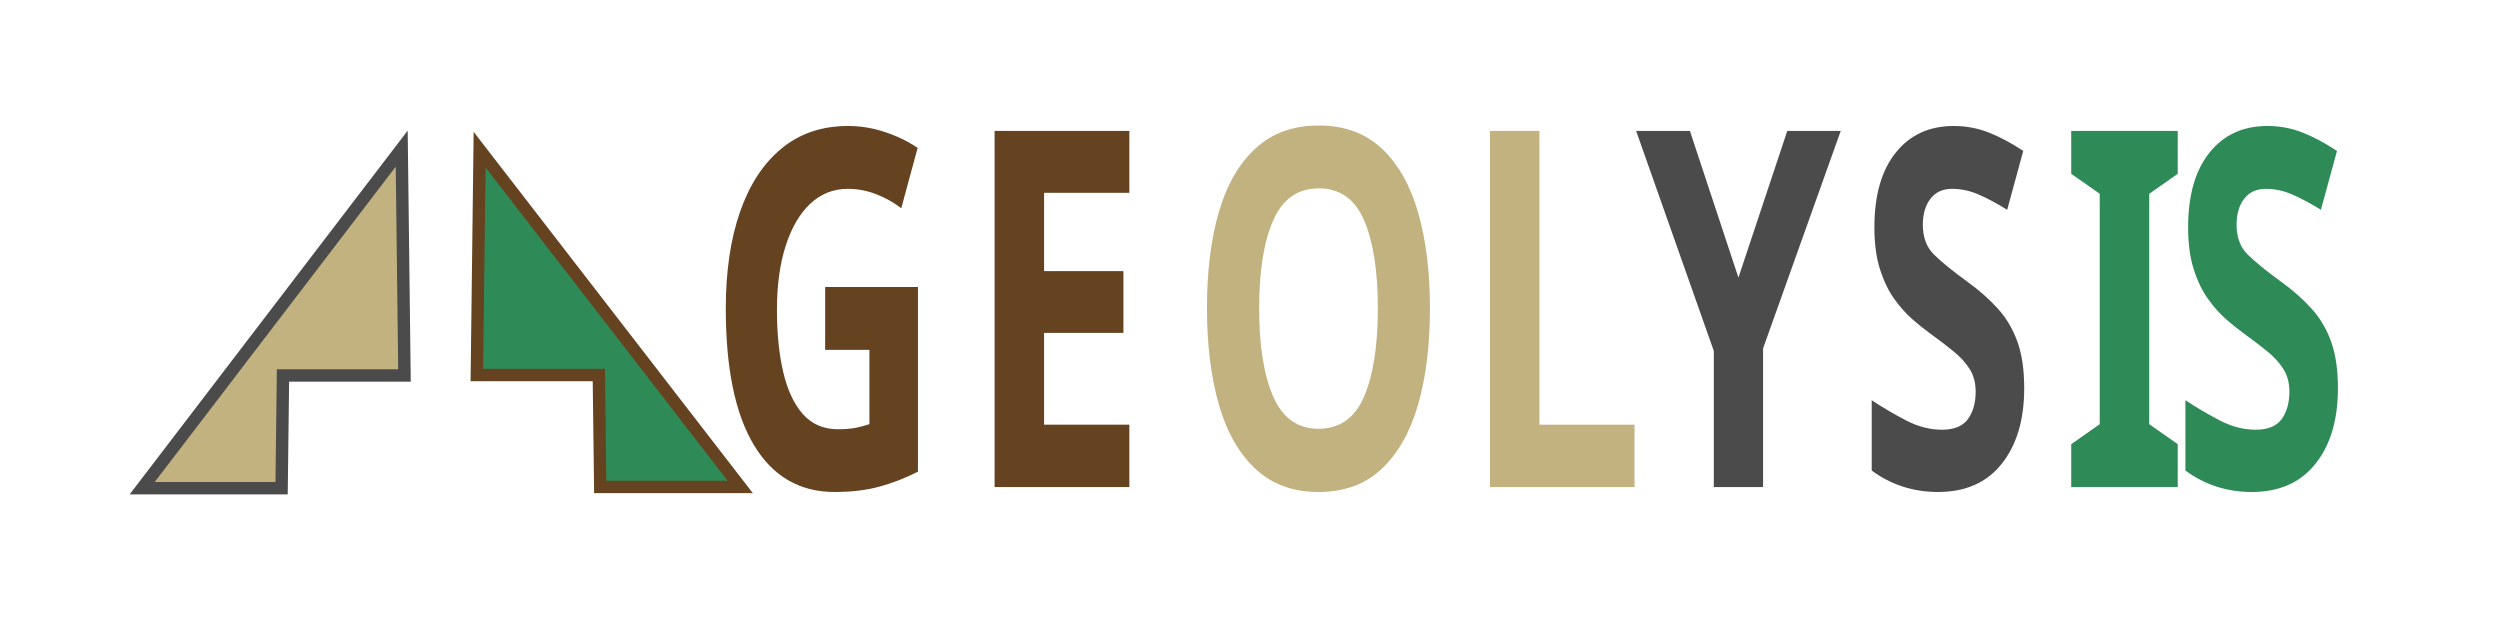
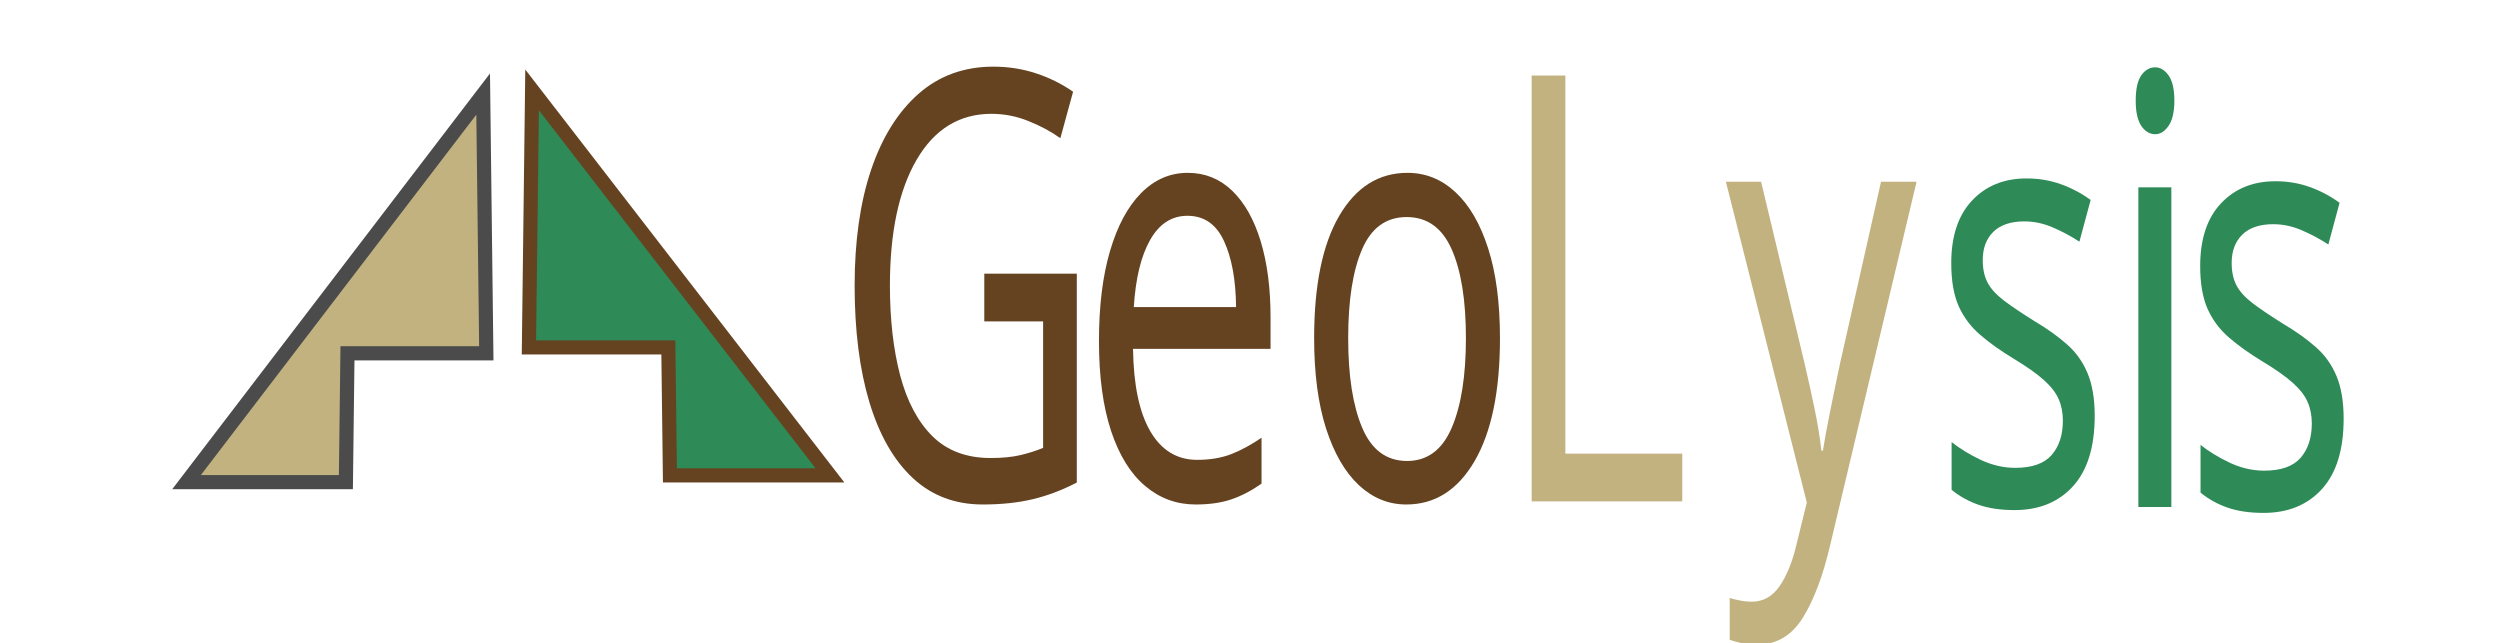
- <svg xmlns="http://www.w3.org/2000/svg" xmlns:xlink="http://www.w3.org/1999/xlink" width="400mm" height="100mm" viewBox="0 0 400 100" version="1.1" id="svg1">
+ <svg xmlns="http://www.w3.org/2000/svg" xmlns:xlink="http://www.w3.org/1999/xlink" width="350mm" height="90mm" viewBox="0 0 350 90" version="1.1" id="svg1">
  <defs id="defs1">
    <linearGradient id="linearGradient3">
      <stop style="stop-color:#4b4b4b;stop-opacity:1;" offset="0" id="stop3" />
      <stop style="stop-color:#4b4b4b;stop-opacity:0;" offset="1" id="stop4" />
    </linearGradient>
    <linearGradient xlink:href="#linearGradient3" id="linearGradient4" x1="128.973" y1="49.521" x2="251.816" y2="49.521" gradientUnits="userSpaceOnUse" />
  </defs>
  <g id="layer1">
-     <g id="g289">
-       <path style="fill:#c2b280;fill-opacity:1;stroke:#4b4b4b;stroke-width:1.984;stroke-dasharray:none;stroke-opacity:1" d="m 64.274,23.782 0.442,36.291 H 45.278 L 45.057,78.112 H 22.748 Z" id="path1" />
-       <path style="fill:#2e8b57;fill-opacity:1;stroke:#654321;stroke-width:1.981;stroke-dasharray:none;stroke-opacity:1" d="M 76.739,23.953 76.296,59.997 h 19.518 l 0.222,17.916 h 22.401 z" id="path2" />
-     </g>
-     <g id="g288">
-       <text x="428.268" y="63.186" style="font-style:normal;font-variant:normal;font-weight:bold;font-stretch:normal;font-size:64.696px;font-family:Montserrat;-inkscape-font-specification:'Montserrat, Bold';font-variant-ligatures:normal;font-variant-caps:normal;font-variant-numeric:normal;font-variant-east-asian:normal;text-align:start;writing-mode:lr-tb;text-anchor:start;fill:#2e8b57;fill-opacity:1;stroke:none;stroke-width:3.711;stroke-dasharray:none;stroke-opacity:1" transform="scale(0.8108465,1.233279)" id="text10">
-         <tspan x="428.268" y="63.186" id="tspan10" style="stroke-width:3.711">S</tspan>
-       </text>
-       <text x="406.625" y="63.186" style="font-style:normal;font-variant:normal;font-weight:bold;font-stretch:normal;font-size:64.696px;font-family:Montserrat;-inkscape-font-specification:'Montserrat, Bold';font-variant-ligatures:normal;font-variant-caps:normal;font-variant-numeric:normal;font-variant-east-asian:normal;text-align:start;writing-mode:lr-tb;text-anchor:start;fill:#2e8b57;fill-opacity:1;stroke:none;stroke-width:3.711;stroke-dasharray:none;stroke-opacity:1" transform="scale(0.8108465,1.233279)" id="text11">
-         <tspan x="406.625" y="63.186" id="tspan11" style="stroke-width:3.711">I</tspan>
-       </text>
-       <text x="366.365" y="63.186" style="font-style:normal;font-variant:normal;font-weight:bold;font-stretch:normal;font-size:64.696px;font-family:Montserrat;-inkscape-font-specification:'Montserrat, Bold';font-variant-ligatures:normal;font-variant-caps:normal;font-variant-numeric:normal;font-variant-east-asian:normal;text-align:start;writing-mode:lr-tb;text-anchor:start;fill:#4b4b4b;fill-opacity:1;stroke:none;stroke-width:3.711;stroke-dasharray:none;stroke-opacity:1" transform="scale(0.8108465,1.233279)" id="text12">
-         <tspan x="366.365" y="63.186" id="tspan12" style="fill:#4b4b4b;fill-opacity:1;stroke-width:3.711">S</tspan>
-       </text>
-       <text x="322.847" y="63.186" style="font-style:normal;font-variant:normal;font-weight:bold;font-stretch:normal;font-size:64.696px;font-family:Montserrat;-inkscape-font-specification:'Montserrat, Bold';font-variant-ligatures:normal;font-variant-caps:normal;font-variant-numeric:normal;font-variant-east-asian:normal;text-align:start;writing-mode:lr-tb;text-anchor:start;fill:#4b4b4b;fill-opacity:1;stroke:none;stroke-width:3.711;stroke-dasharray:none;stroke-opacity:1" transform="scale(0.8108465,1.233279)" id="text13">
-         <tspan x="322.847" y="63.186" id="tspan13" style="fill:#4b4b4b;fill-opacity:1;stroke-width:3.711">Y</tspan>
-       </text>
-       <text x="288.171" y="63.186" style="font-style:normal;font-variant:normal;font-weight:bold;font-stretch:normal;font-size:64.696px;font-family:Montserrat;-inkscape-font-specification:'Montserrat, Bold';font-variant-ligatures:normal;font-variant-caps:normal;font-variant-numeric:normal;font-variant-east-asian:normal;text-align:start;writing-mode:lr-tb;text-anchor:start;fill:#c2b280;fill-opacity:1;stroke:none;stroke-width:3.711;stroke-dasharray:none;stroke-opacity:1" transform="scale(0.8108465,1.233279)" id="text14">
-         <tspan x="288.171" y="63.186" id="tspan14" style="fill:#c2b280;fill-opacity:1;stroke-width:3.711">L</tspan>
-       </text>
-       <text x="234.414" y="63.186" style="font-style:normal;font-variant:normal;font-weight:bold;font-stretch:normal;font-size:64.696px;font-family:Montserrat;-inkscape-font-specification:'Montserrat, Bold';font-variant-ligatures:normal;font-variant-caps:normal;font-variant-numeric:normal;font-variant-east-asian:normal;text-align:start;writing-mode:lr-tb;text-anchor:start;fill:#c2b280;fill-opacity:1;stroke:none;stroke-width:3.711;stroke-dasharray:none;stroke-opacity:1" transform="scale(0.8108465,1.233279)" id="text15">
-         <tspan x="234.414" y="63.186" id="tspan15" style="fill:#c2b280;fill-opacity:1;stroke-width:3.711">O</tspan>
-       </text>
-       <text x="190.431" y="63.186" style="font-style:normal;font-variant:normal;font-weight:bold;font-stretch:normal;font-size:64.696px;font-family:Montserrat;-inkscape-font-specification:'Montserrat, Bold';font-variant-ligatures:normal;font-variant-caps:normal;font-variant-numeric:normal;font-variant-east-asian:normal;text-align:start;writing-mode:lr-tb;text-anchor:start;fill:#654321;fill-opacity:1;stroke:none;stroke-width:3.711;stroke-dasharray:none;stroke-opacity:1" transform="scale(0.8108465,1.233279)" id="text16">
-         <tspan x="190.431" y="63.186" id="tspan16" style="fill:#654321;fill-opacity:1;stroke-width:3.711">E</tspan>
-       </text>
-       <text x="139.466" y="63.186" style="font-style:normal;font-variant:normal;font-weight:bold;font-stretch:normal;font-size:64.696px;font-family:Montserrat;-inkscape-font-specification:'Montserrat, Bold';font-variant-ligatures:normal;font-variant-caps:normal;font-variant-numeric:normal;font-variant-east-asian:normal;text-align:start;writing-mode:lr-tb;text-anchor:start;fill:#654321;fill-opacity:1;stroke:none;stroke-width:3.711;stroke-dasharray:none;stroke-opacity:1" transform="scale(0.8108465,1.233279)" id="text17">
-         <tspan x="139.466" y="63.186" id="tspan17" style="fill:#654321;fill-opacity:1;stroke-width:3.711">G</tspan>
-       </text>
-     </g>
+     <path style="fill:#c2b280;fill-opacity:1;stroke:#4b4b4b;stroke-width:1.984;stroke-dasharray:none;stroke-opacity:1" d="m 67.642,13.169 0.442,36.291 H 48.645 L 48.425,67.499 H 26.115 Z" id="path1" />
+     <path style="fill:#2e8b57;fill-opacity:1;stroke:#654321;stroke-width:1.981;stroke-dasharray:none;stroke-opacity:1" d="m 74.494,12.592 -0.444,36.043 h 19.518 l 0.222,17.916 h 22.401 z" id="path2" />
+     <text x="385.305" y="56.249" style="font-style:normal;font-variant:normal;font-weight:300;font-stretch:normal;font-size:66.194px;font-family:Montserrat;-inkscape-font-specification:'Montserrat, Light';font-variant-ligatures:normal;font-variant-caps:normal;font-variant-numeric:normal;font-variant-east-asian:normal;text-align:start;writing-mode:lr-tb;text-anchor:start;fill:#2e8b57;fill-opacity:1;stroke:none;stroke-width:3.797;stroke-dasharray:none;stroke-opacity:1" transform="scale(0.7924932,1.26184)" id="text10">
+       <tspan x="385.305" y="56.249" id="tspan10" style="font-style:normal;font-variant:normal;font-weight:300;font-stretch:normal;font-size:66.194px;font-family:Montserrat;-inkscape-font-specification:'Montserrat, Light';font-variant-ligatures:normal;font-variant-caps:normal;font-variant-numeric:normal;font-variant-east-asian:normal;stroke-width:3.797">s</tspan>
+     </text>
+     <text x="372.132" y="56.249" style="font-style:normal;font-variant:normal;font-weight:300;font-stretch:normal;font-size:66.194px;font-family:Montserrat;-inkscape-font-specification:'Montserrat, Light';font-variant-ligatures:normal;font-variant-caps:normal;font-variant-numeric:normal;font-variant-east-asian:normal;text-align:start;writing-mode:lr-tb;text-anchor:start;fill:#2e8b57;fill-opacity:1;stroke:none;stroke-width:3.797;stroke-dasharray:none;stroke-opacity:1" transform="scale(0.7924932,1.26184)" id="text11">
+       <tspan x="372.132" y="56.249" id="tspan11" style="font-style:normal;font-variant:normal;font-weight:300;font-stretch:normal;font-size:66.194px;font-family:Montserrat;-inkscape-font-specification:'Montserrat, Light';font-variant-ligatures:normal;font-variant-caps:normal;font-variant-numeric:normal;font-variant-east-asian:normal;stroke-width:3.797">i</tspan>
+     </text>
+     <text x="341.327" y="55.939" style="font-style:normal;font-variant:normal;font-weight:300;font-stretch:normal;font-size:66.194px;font-family:Montserrat;-inkscape-font-specification:'Montserrat, Light';font-variant-ligatures:normal;font-variant-caps:normal;font-variant-numeric:normal;font-variant-east-asian:normal;text-align:start;writing-mode:lr-tb;text-anchor:start;fill:#2e8b57;fill-opacity:1;stroke:none;stroke-width:3.797;stroke-dasharray:none;stroke-opacity:1" transform="scale(0.7924932,1.26184)" id="text12">
+       <tspan x="341.327" y="55.939" id="tspan12" style="font-style:normal;font-variant:normal;font-weight:300;font-stretch:normal;font-size:66.194px;font-family:Montserrat;-inkscape-font-specification:'Montserrat, Light';font-variant-ligatures:normal;font-variant-caps:normal;font-variant-numeric:normal;font-variant-east-asian:normal;fill:#2e8b57;fill-opacity:1;stroke-width:3.797">s</tspan>
+     </text>
+     <text x="304.827" y="55.628" style="font-style:normal;font-variant:normal;font-weight:300;font-stretch:normal;font-size:66.194px;font-family:Montserrat;-inkscape-font-specification:'Montserrat, Light';font-variant-ligatures:normal;font-variant-caps:normal;font-variant-numeric:normal;font-variant-east-asian:normal;text-align:start;writing-mode:lr-tb;text-anchor:start;fill:#c2b280;fill-opacity:1;stroke:none;stroke-width:3.797;stroke-dasharray:none;stroke-opacity:1" transform="scale(0.7924932,1.26184)" id="text13">
+       <tspan x="304.827" y="55.628" id="tspan13" style="font-style:normal;font-variant:normal;font-weight:300;font-stretch:normal;font-size:66.194px;font-family:Montserrat;-inkscape-font-specification:'Montserrat, Light';font-variant-ligatures:normal;font-variant-caps:normal;font-variant-numeric:normal;font-variant-east-asian:normal;fill:#c2b280;fill-opacity:1;stroke-width:3.797">y</tspan>
+     </text>
+     <text x="264.155" y="55.628" style="font-style:normal;font-variant:normal;font-weight:300;font-stretch:normal;font-size:66.194px;font-family:Montserrat;-inkscape-font-specification:'Montserrat, Light';font-variant-ligatures:normal;font-variant-caps:normal;font-variant-numeric:normal;font-variant-east-asian:normal;text-align:start;writing-mode:lr-tb;text-anchor:start;fill:#c2b280;fill-opacity:1;stroke:none;stroke-width:3.797;stroke-dasharray:none;stroke-opacity:1" transform="scale(0.7924932,1.26184)" id="text14">
+       <tspan x="264.155" y="55.628" id="tspan14" style="font-style:normal;font-variant:normal;font-weight:300;font-stretch:normal;font-size:66.194px;font-family:Montserrat;-inkscape-font-specification:'Montserrat, Light';font-variant-ligatures:normal;font-variant-caps:normal;font-variant-numeric:normal;font-variant-east-asian:normal;fill:#c2b280;fill-opacity:1;stroke-width:3.797">L</tspan>
+     </text>
+     <text x="228.511" y="55.318" style="font-style:normal;font-variant:normal;font-weight:300;font-stretch:normal;font-size:66.194px;font-family:Montserrat;-inkscape-font-specification:'Montserrat, Light';font-variant-ligatures:normal;font-variant-caps:normal;font-variant-numeric:normal;font-variant-east-asian:normal;text-align:start;writing-mode:lr-tb;text-anchor:start;fill:#654321;fill-opacity:1;stroke:none;stroke-width:3.797;stroke-dasharray:none;stroke-opacity:1" transform="scale(0.7924932,1.26184)" id="text15">
+       <tspan x="228.511" y="55.318" id="tspan15" style="font-style:normal;font-variant:normal;font-weight:300;font-stretch:normal;font-size:66.194px;font-family:Montserrat;-inkscape-font-specification:'Montserrat, Light';font-variant-ligatures:normal;font-variant-caps:normal;font-variant-numeric:normal;font-variant-east-asian:normal;fill:#654321;fill-opacity:1;stroke:none;stroke-width:3.797;stroke-opacity:1">o</tspan>
+     </text>
+     <text x="190.501" y="55.318" style="font-style:normal;font-variant:normal;font-weight:300;font-stretch:normal;font-size:66.194px;font-family:Montserrat;-inkscape-font-specification:'Montserrat, Light';font-variant-ligatures:normal;font-variant-caps:normal;font-variant-numeric:normal;font-variant-east-asian:normal;text-align:start;writing-mode:lr-tb;text-anchor:start;fill:#654321;fill-opacity:1;stroke:none;stroke-width:3.797;stroke-dasharray:none;stroke-opacity:1" transform="scale(0.7924932,1.26184)" id="text16">
+       <tspan x="190.501" y="55.318" id="tspan16" style="font-style:normal;font-variant:normal;font-weight:300;font-stretch:normal;font-size:66.194px;font-family:Montserrat;-inkscape-font-specification:'Montserrat, Light';font-variant-ligatures:normal;font-variant-caps:normal;font-variant-numeric:normal;font-variant-east-asian:normal;fill:#654321;fill-opacity:1;stroke-width:3.797">e</tspan>
+     </text>
+     <text x="146.945" y="55.318" style="font-style:normal;font-variant:normal;font-weight:300;font-stretch:normal;font-size:66.194px;font-family:Montserrat;-inkscape-font-specification:'Montserrat, Light';font-variant-ligatures:normal;font-variant-caps:normal;font-variant-numeric:normal;font-variant-east-asian:normal;text-align:start;writing-mode:lr-tb;text-anchor:start;fill:#654321;fill-opacity:1;stroke:none;stroke-width:3.797;stroke-dasharray:none;stroke-opacity:1" transform="scale(0.7924932,1.26184)" id="text17">
+       <tspan x="146.945" y="55.318" id="tspan17" style="font-style:normal;font-variant:normal;font-weight:300;font-stretch:normal;font-size:66.194px;font-family:Montserrat;-inkscape-font-specification:'Montserrat, Light';font-variant-ligatures:normal;font-variant-caps:normal;font-variant-numeric:normal;font-variant-east-asian:normal;fill:#654321;fill-opacity:1;stroke-width:3.797">G</tspan>
+     </text>
  </g>
</svg>
